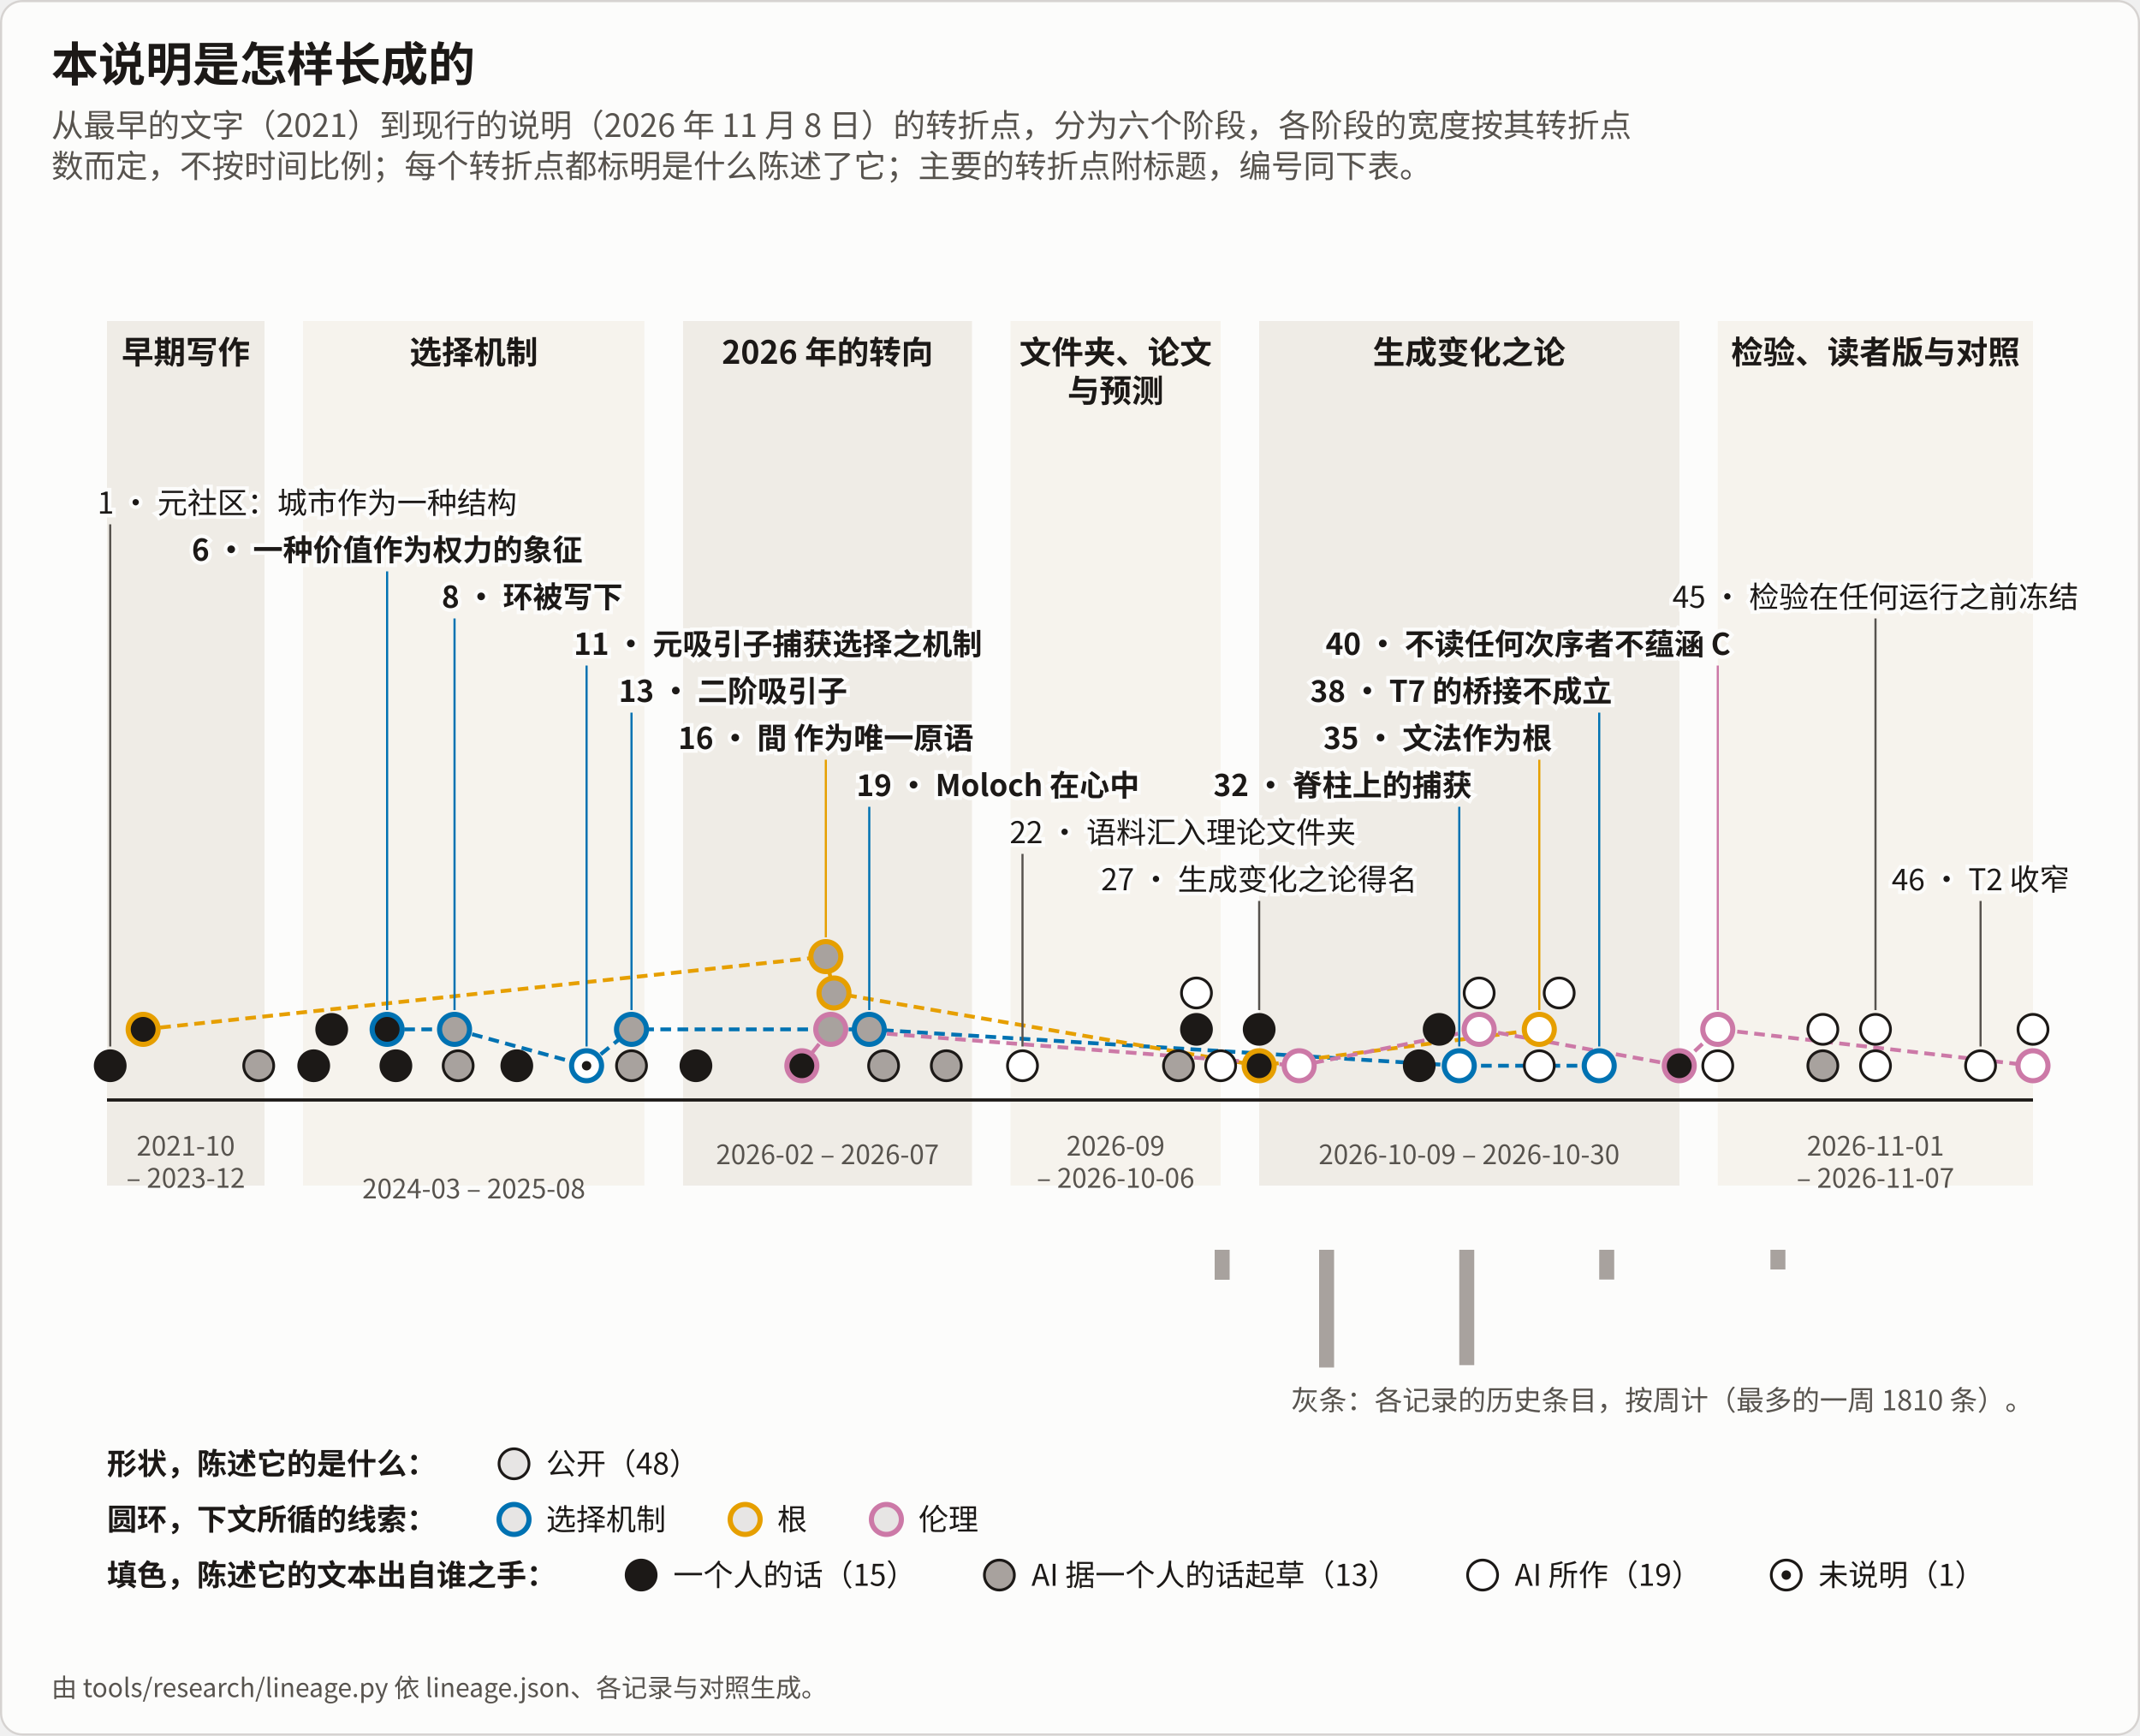
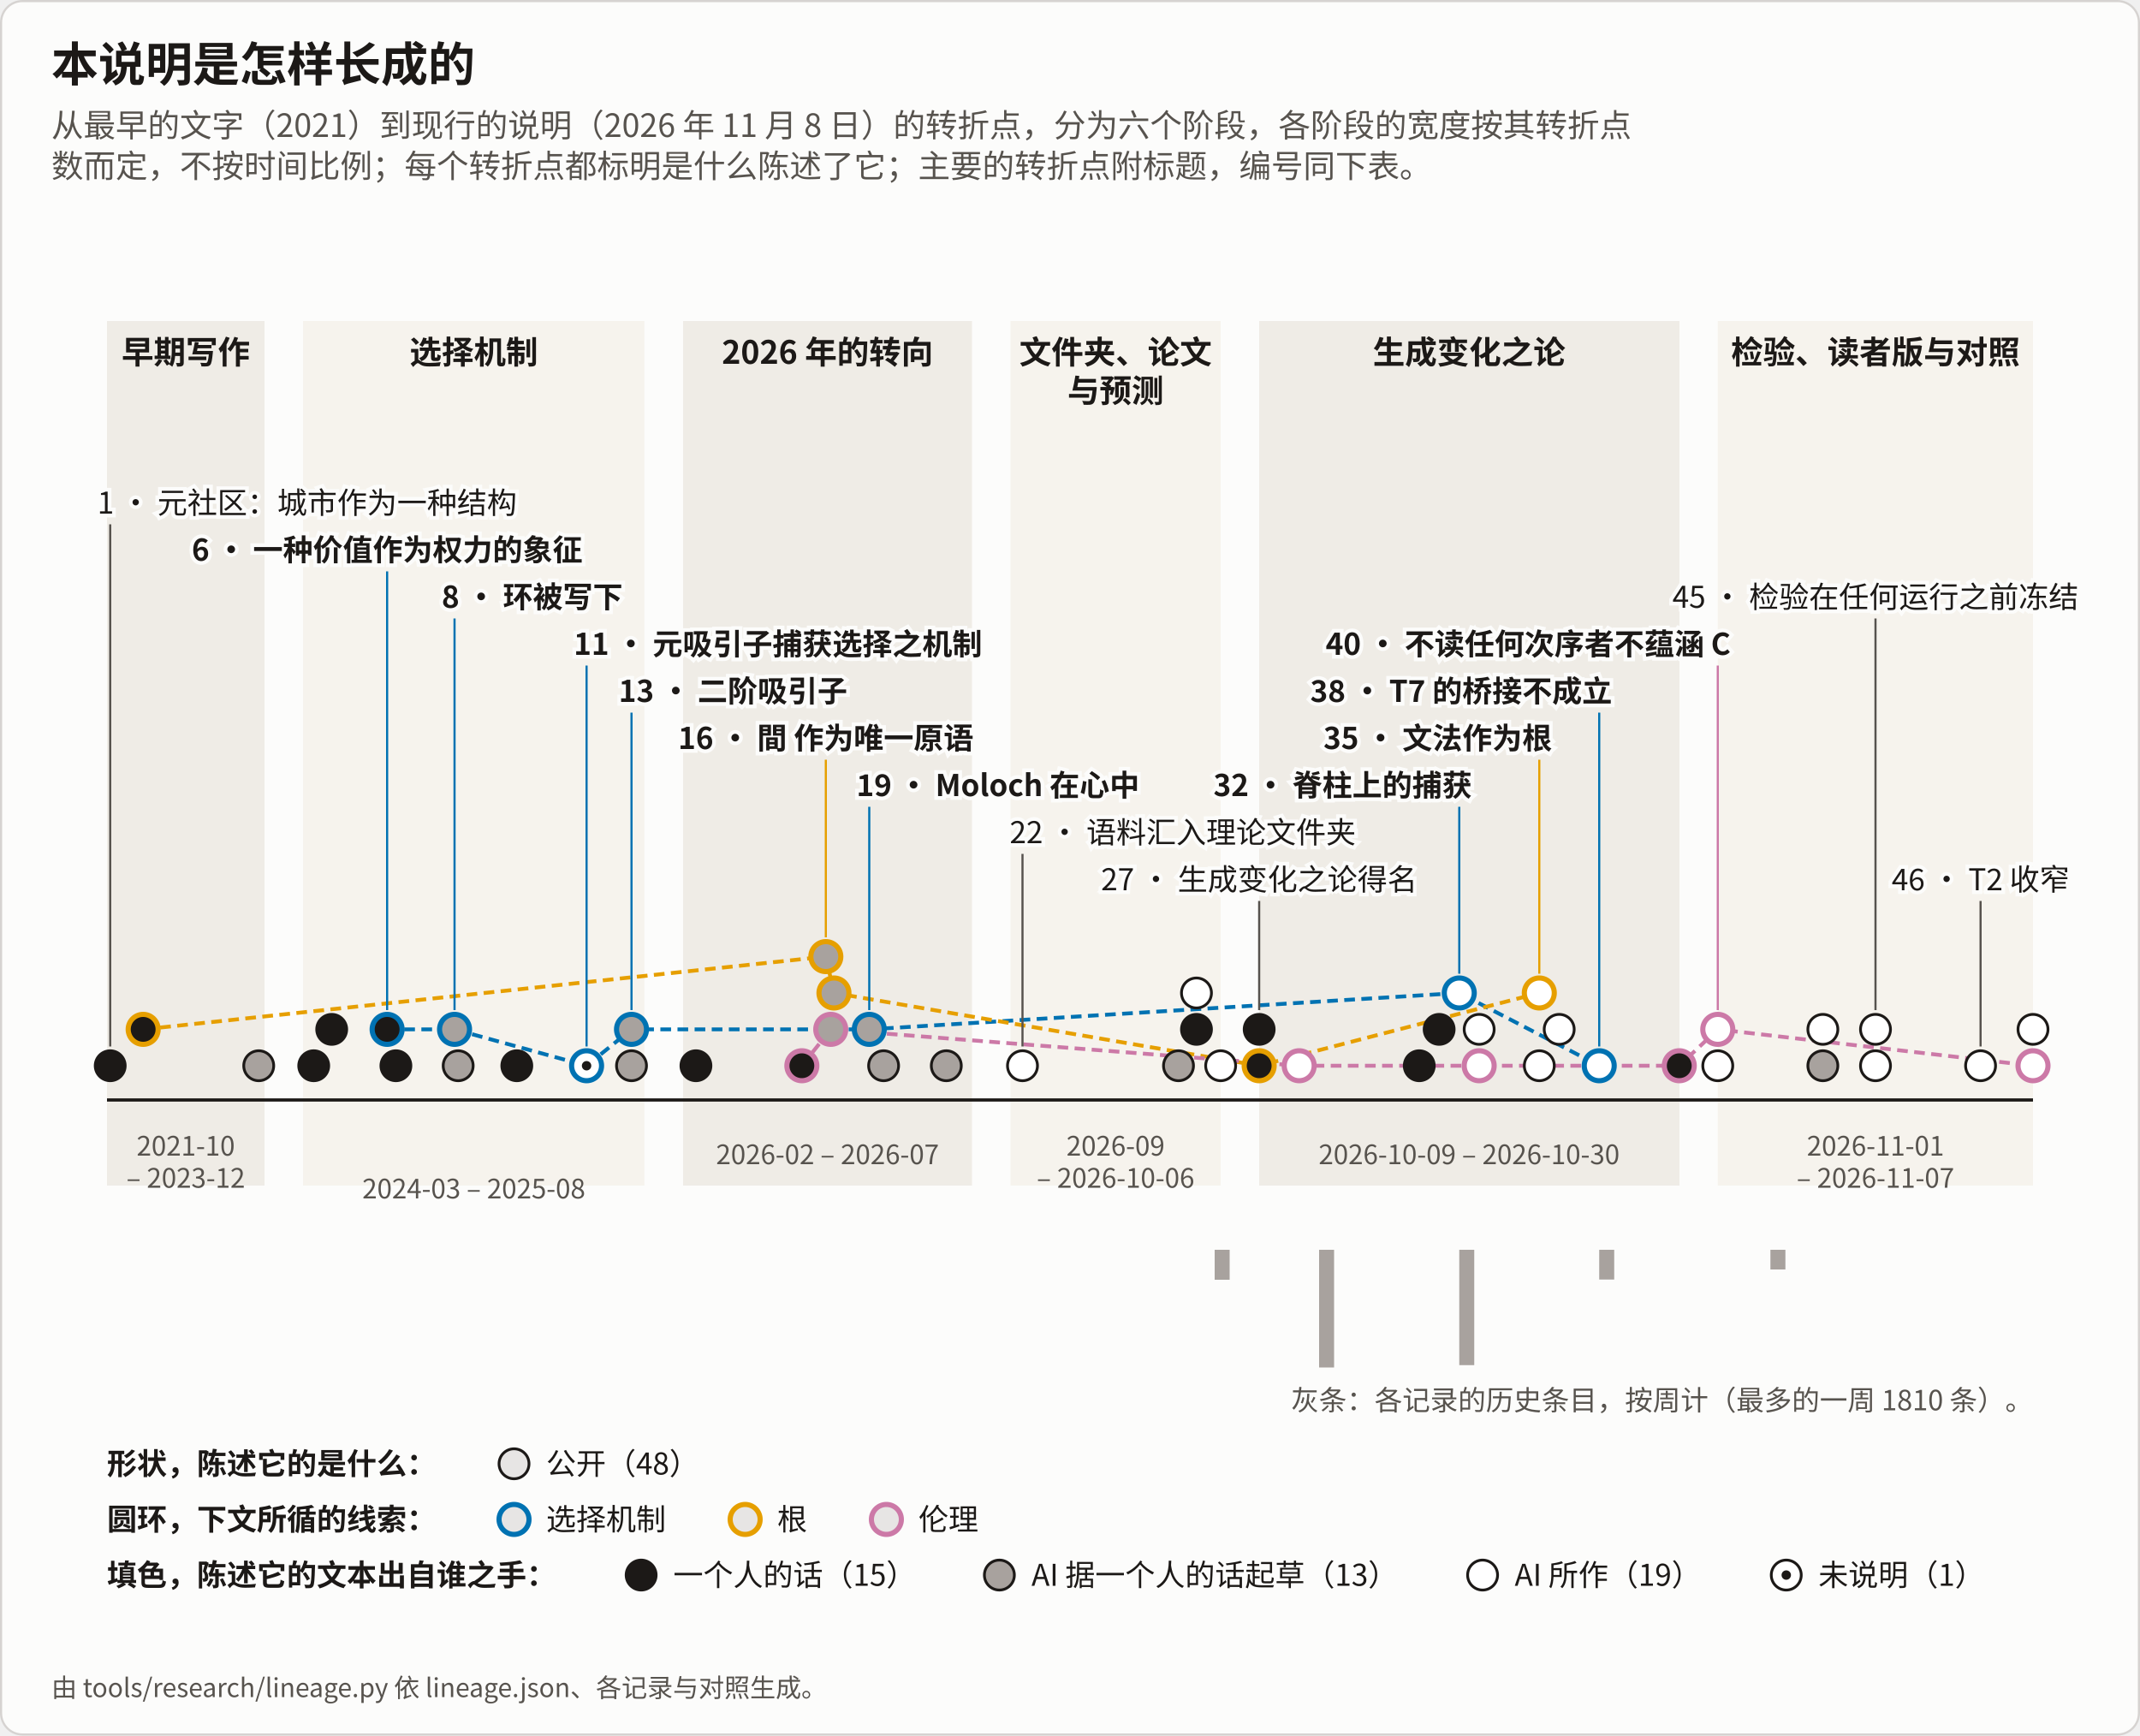
<svg xmlns="http://www.w3.org/2000/svg" viewBox="0 0 1000 811" width="1000" height="811" role="img" aria-labelledby="lineage-title" font-family="'PingFang SC', 'Hiragino Sans GB', 'Noto Sans CJK SC', 'Microsoft YaHei', sans-serif">
  <rect x="0.5" y="0.5" width="999" height="810" rx="10" fill="#fcfcfb" stroke="#d6d3d1" />
  <text x="24.0" y="38.0" font-size="22" font-weight="bold" text-anchor="start" fill="#1c1917">本说明是怎样长成的</text>
  <text x="24.0" y="64.0" font-size="15" text-anchor="start" fill="#57534e">从最早的文字（2021）到现行的说明（2026 年 11 月 8 日）的转折点，分为六个阶段，各阶段的宽度按其转折点</text>
  <text x="24.0" y="83.0" font-size="15" text-anchor="start" fill="#57534e">数而定，不按时间比例；每个转折点都标明是什么陈述了它；主要的转折点附标题，编号同下表。</text>
  <rect x="50.0" y="150" width="73.6" height="404" fill="#efece6" />
  <text x="86.8" y="170.0" font-size="15" font-weight="bold" text-anchor="middle" fill="#1c1917">早期写作</text>
  <text x="86.8" y="540.0" font-size="12.5" text-anchor="middle" fill="#57534e">2021-10</text>
  <text x="86.8" y="555.0" font-size="12.5" text-anchor="middle" fill="#57534e">– 2023-12</text>
  <rect x="141.6" y="150" width="159.5" height="404" fill="#f6f3ed" />
  <text x="221.4" y="170.0" font-size="15" font-weight="bold" text-anchor="middle" fill="#1c1917">选择机制</text>
  <text x="221.4" y="560.0" font-size="12.5" text-anchor="middle" fill="#57534e">2024-03 – 2025-08</text>
  <rect x="319.2" y="150" width="135.0" height="404" fill="#efece6" />
  <text x="386.7" y="170.0" font-size="15" font-weight="bold" text-anchor="middle" fill="#1c1917">2026 年的转向</text>
  <text x="386.7" y="544.0" font-size="12.5" text-anchor="middle" fill="#57534e">2026-02 – 2026-07</text>
  <rect x="472.2" y="150" width="98.2" height="404" fill="#f6f3ed" />
  <text x="521.3" y="170.0" font-size="15" font-weight="bold" text-anchor="middle" fill="#1c1917">文件夹、论文</text>
  <text x="521.3" y="188.0" font-size="15" font-weight="bold" text-anchor="middle" fill="#1c1917">与预测</text>
  <text x="521.3" y="540.0" font-size="12.5" text-anchor="middle" fill="#57534e">2026-09</text>
  <text x="521.3" y="555.0" font-size="12.5" text-anchor="middle" fill="#57534e">– 2026-10-06</text>
  <rect x="588.4" y="150" width="196.4" height="404" fill="#efece6" />
  <text x="686.5" y="170.0" font-size="15" font-weight="bold" text-anchor="middle" fill="#1c1917">生成变化之论</text>
  <text x="686.5" y="544.0" font-size="12.5" text-anchor="middle" fill="#57534e">2026-10-09 – 2026-10-30</text>
  <rect x="802.7" y="150" width="147.3" height="404" fill="#f6f3ed" />
  <text x="876.4" y="170.0" font-size="15" font-weight="bold" text-anchor="middle" fill="#1c1917">检验、读者版与对照</text>
  <text x="876.4" y="540.0" font-size="12.5" text-anchor="middle" fill="#57534e">2026-11-01</text>
  <text x="876.4" y="555.0" font-size="12.5" text-anchor="middle" fill="#57534e">– 2026-11-07</text>
  <line x1="50" y1="514" x2="950" y2="514" stroke="#1c1917" stroke-width="1.5" />
  <rect x="567.6" y="584.0" width="7" height="14.0" fill="#a8a29e" />
  <rect x="616.4" y="584.0" width="7" height="55.0" fill="#a8a29e" />
  <rect x="681.9" y="584.0" width="7" height="53.9" fill="#a8a29e" />
  <rect x="747.3" y="584.0" width="7" height="13.9" fill="#a8a29e" />
  <rect x="827.3" y="584.0" width="7" height="9.2" fill="#a8a29e" />
  <text x="950.0" y="659.0" font-size="13" text-anchor="end" fill="#57534e">灰条：各记录的历史条目，按周计（最多的一周 1810 条）。</text>
-   <path d="M180.9,481.0 L212.4,481.0 L274.1,498.0 L295.1,481.0 L406.2,481.0 L681.9,498.0 L747.3,498.0" fill="none" stroke="#0072B2" stroke-width="1.8" stroke-dasharray="5 3" />
-   <path d="M66.9,481.0 L385.9,447.0 L389.7,464.0 L588.4,498.0 L719.3,481.0" fill="none" stroke="#E69F00" stroke-width="1.8" stroke-dasharray="5 3" />
-   <path d="M374.7,498.0 L388.2,481.0 L607.1,498.0 L691.2,481.0 L784.7,498.0 L802.7,481.0 L950.0,498.0" fill="none" stroke="#CC79A7" stroke-width="1.8" stroke-dasharray="5 3" />
+   <path d="M180.9,481.0 L212.4,481.0 L274.1,498.0 L295.1,481.0 L406.2,481.0 L681.9,464.0 L747.3,498.0" fill="none" stroke="#0072B2" stroke-width="1.8" stroke-dasharray="5 3" />
+   <path d="M66.9,481.0 L385.9,447.0 L389.7,464.0 L588.4,498.0 L719.3,464.0" fill="none" stroke="#E69F00" stroke-width="1.8" stroke-dasharray="5 3" />
+   <path d="M374.7,498.0 L388.2,481.0 L607.1,498.0 L691.2,498.0 L784.7,498.0 L802.7,481.0 L950.0,498.0" fill="none" stroke="#CC79A7" stroke-width="1.8" stroke-dasharray="5 3" />
  <circle cx="51.5" cy="498.0" r="7" fill="#1c1917" stroke="#1c1917" stroke-width="1.3" />
  <circle cx="66.9" cy="481.0" r="7" fill="#1c1917" stroke="#E69F00" stroke-width="2.4" />
  <circle cx="120.9" cy="498.0" r="7" fill="#a8a29e" stroke="#1c1917" stroke-width="1.3" />
  <circle cx="146.6" cy="498.0" r="7" fill="#1c1917" stroke="#1c1917" stroke-width="1.3" />
  <circle cx="155.0" cy="481.0" r="7" fill="#1c1917" stroke="#1c1917" stroke-width="1.3" />
  <circle cx="180.9" cy="481.0" r="7" fill="#1c1917" stroke="#0072B2" stroke-width="2.4" />
  <circle cx="185.0" cy="498.0" r="7" fill="#1c1917" stroke="#1c1917" stroke-width="1.3" />
  <circle cx="212.4" cy="481.0" r="7" fill="#a8a29e" stroke="#0072B2" stroke-width="2.4" />
  <circle cx="214.1" cy="498.0" r="7" fill="#a8a29e" stroke="#1c1917" stroke-width="1.3" />
  <circle cx="241.5" cy="498.0" r="7" fill="#1c1917" stroke="#1c1917" stroke-width="1.3" />
  <circle cx="274.1" cy="498.0" r="7" fill="#ffffff" stroke="#0072B2" stroke-width="2.4" />
  <circle cx="274.1" cy="498.0" r="2.2" fill="#1c1917" />
  <circle cx="295.1" cy="498.0" r="7" fill="#a8a29e" stroke="#1c1917" stroke-width="1.3" />
  <circle cx="295.1" cy="481.0" r="7" fill="#a8a29e" stroke="#0072B2" stroke-width="2.4" />
  <circle cx="325.2" cy="498.0" r="7" fill="#1c1917" stroke="#1c1917" stroke-width="1.3" />
  <circle cx="374.7" cy="498.0" r="7" fill="#1c1917" stroke="#CC79A7" stroke-width="2.4" />
  <circle cx="385.9" cy="447.0" r="7" fill="#a8a29e" stroke="#E69F00" stroke-width="2.4" />
  <circle cx="388.2" cy="481.0" r="7" fill="#a8a29e" stroke="#CC79A7" stroke-width="2.4" />
  <circle cx="389.7" cy="464.0" r="7" fill="#a8a29e" stroke="#E69F00" stroke-width="2.4" />
  <circle cx="406.2" cy="481.0" r="7" fill="#a8a29e" stroke="#0072B2" stroke-width="2.4" />
  <circle cx="412.9" cy="498.0" r="7" fill="#a8a29e" stroke="#1c1917" stroke-width="1.3" />
  <circle cx="442.2" cy="498.0" r="7" fill="#a8a29e" stroke="#1c1917" stroke-width="1.3" />
  <circle cx="477.8" cy="498.0" r="7" fill="#ffffff" stroke="#1c1917" stroke-width="1.3" />
  <circle cx="550.7" cy="498.0" r="7" fill="#a8a29e" stroke="#1c1917" stroke-width="1.3" />
  <circle cx="559.1" cy="481.0" r="7" fill="#1c1917" stroke="#1c1917" stroke-width="1.3" />
  <circle cx="559.1" cy="464.0" r="7" fill="#ffffff" stroke="#1c1917" stroke-width="1.3" />
  <circle cx="570.4" cy="498.0" r="7" fill="#ffffff" stroke="#1c1917" stroke-width="1.3" />
  <circle cx="588.4" cy="481.0" r="7" fill="#1c1917" stroke="#1c1917" stroke-width="1.3" />
  <circle cx="588.4" cy="498.0" r="7" fill="#1c1917" stroke="#E69F00" stroke-width="2.4" />
  <circle cx="607.1" cy="498.0" r="7" fill="#ffffff" stroke="#CC79A7" stroke-width="2.4" />
  <circle cx="663.2" cy="498.0" r="7" fill="#1c1917" stroke="#1c1917" stroke-width="1.3" />
  <circle cx="672.5" cy="481.0" r="7" fill="#1c1917" stroke="#1c1917" stroke-width="1.3" />
-   <circle cx="681.9" cy="498.0" r="7" fill="#ffffff" stroke="#0072B2" stroke-width="2.4" />
-   <circle cx="691.2" cy="481.0" r="7" fill="#ffffff" stroke="#CC79A7" stroke-width="2.4" />
-   <circle cx="691.2" cy="464.0" r="7" fill="#ffffff" stroke="#1c1917" stroke-width="1.3" />
-   <circle cx="719.3" cy="481.0" r="7" fill="#ffffff" stroke="#E69F00" stroke-width="2.4" />
+   <circle cx="681.9" cy="464.0" r="7" fill="#ffffff" stroke="#0072B2" stroke-width="2.4" />
+   <circle cx="691.2" cy="498.0" r="7" fill="#ffffff" stroke="#CC79A7" stroke-width="2.4" />
+   <circle cx="691.2" cy="481.0" r="7" fill="#ffffff" stroke="#1c1917" stroke-width="1.3" />
+   <circle cx="719.3" cy="464.0" r="7" fill="#ffffff" stroke="#E69F00" stroke-width="2.4" />
  <circle cx="719.3" cy="498.0" r="7" fill="#ffffff" stroke="#1c1917" stroke-width="1.3" />
-   <circle cx="728.6" cy="464.0" r="7" fill="#ffffff" stroke="#1c1917" stroke-width="1.3" />
+   <circle cx="728.6" cy="481.0" r="7" fill="#ffffff" stroke="#1c1917" stroke-width="1.3" />
  <circle cx="747.3" cy="498.0" r="7" fill="#ffffff" stroke="#0072B2" stroke-width="2.4" />
  <circle cx="784.7" cy="498.0" r="7" fill="#1c1917" stroke="#CC79A7" stroke-width="2.4" />
  <circle cx="802.7" cy="481.0" r="7" fill="#ffffff" stroke="#CC79A7" stroke-width="2.4" />
  <circle cx="802.7" cy="498.0" r="7" fill="#ffffff" stroke="#1c1917" stroke-width="1.3" />
  <circle cx="851.8" cy="498.0" r="7" fill="#a8a29e" stroke="#1c1917" stroke-width="1.3" />
  <circle cx="851.8" cy="481.0" r="7" fill="#ffffff" stroke="#1c1917" stroke-width="1.3" />
  <circle cx="876.4" cy="498.0" r="7" fill="#ffffff" stroke="#1c1917" stroke-width="1.3" />
  <circle cx="876.4" cy="481.0" r="7" fill="#ffffff" stroke="#1c1917" stroke-width="1.3" />
  <circle cx="925.5" cy="498.0" r="7" fill="#ffffff" stroke="#1c1917" stroke-width="1.3" />
  <circle cx="950.0" cy="498.0" r="7" fill="#ffffff" stroke="#CC79A7" stroke-width="2.4" />
  <circle cx="950.0" cy="481.0" r="7" fill="#ffffff" stroke="#1c1917" stroke-width="1.3" />
  <line x1="51.5" y1="489.0" x2="51.5" y2="245.0" stroke="#57534e" stroke-width="1" />
  <text x="45.5" y="240.0" font-size="14" text-anchor="start" fill="#1c1917" stroke="#fcfcfb" stroke-width="3.5" paint-order="stroke">1 · 元社区：城市作为一种结构</text>
  <line x1="180.9" y1="472.0" x2="180.9" y2="267.0" stroke="#0072B2" stroke-width="1" />
  <text x="180.9" y="262.0" font-size="14" font-weight="bold" text-anchor="middle" fill="#1c1917" stroke="#fcfcfb" stroke-width="3.5" paint-order="stroke">6 · 一种价值作为权力的象征</text>
  <line x1="212.4" y1="472.0" x2="212.4" y2="289.0" stroke="#0072B2" stroke-width="1" />
  <text x="206.4" y="284.0" font-size="14" font-weight="bold" text-anchor="start" fill="#1c1917" stroke="#fcfcfb" stroke-width="3.5" paint-order="stroke">8 · 环被写下</text>
  <line x1="274.1" y1="489.0" x2="274.1" y2="311.0" stroke="#0072B2" stroke-width="1" />
  <text x="268.1" y="306.0" font-size="14" font-weight="bold" text-anchor="start" fill="#1c1917" stroke="#fcfcfb" stroke-width="3.5" paint-order="stroke">11 · 元吸引子捕获选择之机制</text>
  <line x1="295.1" y1="472.0" x2="295.1" y2="333.0" stroke="#0072B2" stroke-width="1" />
  <text x="289.1" y="328.0" font-size="14" font-weight="bold" text-anchor="start" fill="#1c1917" stroke="#fcfcfb" stroke-width="3.5" paint-order="stroke">13 · 二阶吸引子</text>
  <line x1="385.9" y1="438.0" x2="385.9" y2="355.0" stroke="#E69F00" stroke-width="1" />
  <text x="385.9" y="350.0" font-size="14" font-weight="bold" text-anchor="middle" fill="#1c1917" stroke="#fcfcfb" stroke-width="3.5" paint-order="stroke">16 · 間 作为唯一原语</text>
  <line x1="406.2" y1="472.0" x2="406.2" y2="377.0" stroke="#0072B2" stroke-width="1" />
  <text x="400.2" y="372.0" font-size="14" font-weight="bold" text-anchor="start" fill="#1c1917" stroke="#fcfcfb" stroke-width="3.5" paint-order="stroke">19 · Moloch 在心中</text>
  <line x1="477.8" y1="489.0" x2="477.8" y2="399.0" stroke="#57534e" stroke-width="1" />
  <text x="471.8" y="394.0" font-size="14" text-anchor="start" fill="#1c1917" stroke="#fcfcfb" stroke-width="3.5" paint-order="stroke">22 · 语料汇入理论文件夹</text>
  <line x1="588.4" y1="472.0" x2="588.4" y2="421.0" stroke="#57534e" stroke-width="1" />
  <text x="588.4" y="416.0" font-size="14" text-anchor="middle" fill="#1c1917" stroke="#fcfcfb" stroke-width="3.5" paint-order="stroke">27 · 生成变化之论得名</text>
-   <line x1="681.9" y1="489.0" x2="681.9" y2="377.0" stroke="#0072B2" stroke-width="1" />
+   <line x1="681.9" y1="455.0" x2="681.9" y2="377.0" stroke="#0072B2" stroke-width="1" />
  <text x="687.9" y="372.0" font-size="14" font-weight="bold" text-anchor="end" fill="#1c1917" stroke="#fcfcfb" stroke-width="3.5" paint-order="stroke">32 · 脊柱上的捕获</text>
-   <line x1="719.3" y1="472.0" x2="719.3" y2="355.0" stroke="#E69F00" stroke-width="1" />
+   <line x1="719.3" y1="455.0" x2="719.3" y2="355.0" stroke="#E69F00" stroke-width="1" />
  <text x="725.3" y="350.0" font-size="14" font-weight="bold" text-anchor="end" fill="#1c1917" stroke="#fcfcfb" stroke-width="3.5" paint-order="stroke">35 · 文法作为根</text>
  <line x1="747.3" y1="489.0" x2="747.3" y2="333.0" stroke="#0072B2" stroke-width="1" />
  <text x="753.3" y="328.0" font-size="14" font-weight="bold" text-anchor="end" fill="#1c1917" stroke="#fcfcfb" stroke-width="3.5" paint-order="stroke">38 · T7 的桥接不成立</text>
  <line x1="802.7" y1="472.0" x2="802.7" y2="311.0" stroke="#CC79A7" stroke-width="1" />
  <text x="808.7" y="306.0" font-size="14" font-weight="bold" text-anchor="end" fill="#1c1917" stroke="#fcfcfb" stroke-width="3.5" paint-order="stroke">40 · 不读任何次序者不蕴涵 C</text>
  <line x1="876.4" y1="472.0" x2="876.4" y2="289.0" stroke="#57534e" stroke-width="1" />
  <text x="876.4" y="284.0" font-size="14" text-anchor="middle" fill="#1c1917" stroke="#fcfcfb" stroke-width="3.5" paint-order="stroke">45 · 检验在任何运行之前冻结</text>
  <line x1="925.5" y1="489.0" x2="925.5" y2="421.0" stroke="#57534e" stroke-width="1" />
  <text x="925.5" y="416.0" font-size="14" text-anchor="middle" fill="#1c1917" stroke="#fcfcfb" stroke-width="3.5" paint-order="stroke">46 · T2 收窄</text>
  <text x="50.0" y="689.0" font-size="14" font-weight="bold" text-anchor="start" fill="#1c1917">形状，陈述它的是什么：</text>
  <circle cx="240.2" cy="684.0" r="7" fill="#e7e5e4" stroke="#1c1917" stroke-width="1.3" />
  <text x="255.2" y="689.0" font-size="14" text-anchor="start" fill="#1c1917">公开（48）</text>
  <text x="50.0" y="715.0" font-size="14" font-weight="bold" text-anchor="start" fill="#1c1917">圆环，下文所循的线索：</text>
  <circle cx="240.2" cy="710.0" r="7" fill="#e7e5e4" stroke="#0072B2" stroke-width="2.4" />
  <text x="255.2" y="715.0" font-size="14" text-anchor="start" fill="#1c1917">选择机制</text>
  <circle cx="348.2" cy="710.0" r="7" fill="#e7e5e4" stroke="#E69F00" stroke-width="2.4" />
  <text x="363.2" y="715.0" font-size="14" text-anchor="start" fill="#1c1917">根</text>
  <circle cx="414.2" cy="710.0" r="7" fill="#e7e5e4" stroke="#CC79A7" stroke-width="2.4" />
  <text x="429.2" y="715.0" font-size="14" text-anchor="start" fill="#1c1917">伦理</text>
  <text x="50.0" y="741.0" font-size="14" font-weight="bold" text-anchor="start" fill="#1c1917">填色，陈述它的文本出自谁之手：</text>
  <circle cx="299.6" cy="736.0" r="7" fill="#1c1917" stroke="#1c1917" stroke-width="1.3" />
  <text x="314.6" y="741.0" font-size="14" text-anchor="start" fill="#1c1917">一个人的话（15）</text>
  <circle cx="467.0" cy="736.0" r="7" fill="#a8a29e" stroke="#1c1917" stroke-width="1.3" />
  <text x="482.0" y="741.0" font-size="14" text-anchor="start" fill="#1c1917">AI 据一个人的话起草（13）</text>
  <circle cx="692.8" cy="736.0" r="7" fill="#ffffff" stroke="#1c1917" stroke-width="1.3" />
  <text x="707.8" y="741.0" font-size="14" text-anchor="start" fill="#1c1917">AI 所作（19）</text>
  <circle cx="834.7" cy="736.0" r="7" fill="#ffffff" stroke="#1c1917" stroke-width="1.3" />
  <circle cx="834.7" cy="736.0" r="2.2" fill="#1c1917" />
  <text x="849.7" y="741.0" font-size="14" text-anchor="start" fill="#1c1917">未说明（1）</text>
  <text x="24.0" y="793.0" font-size="12" text-anchor="start" fill="#57534e">由 tools/research/lineage.py 依 lineage.json、各记录与对照生成。</text>
</svg>
